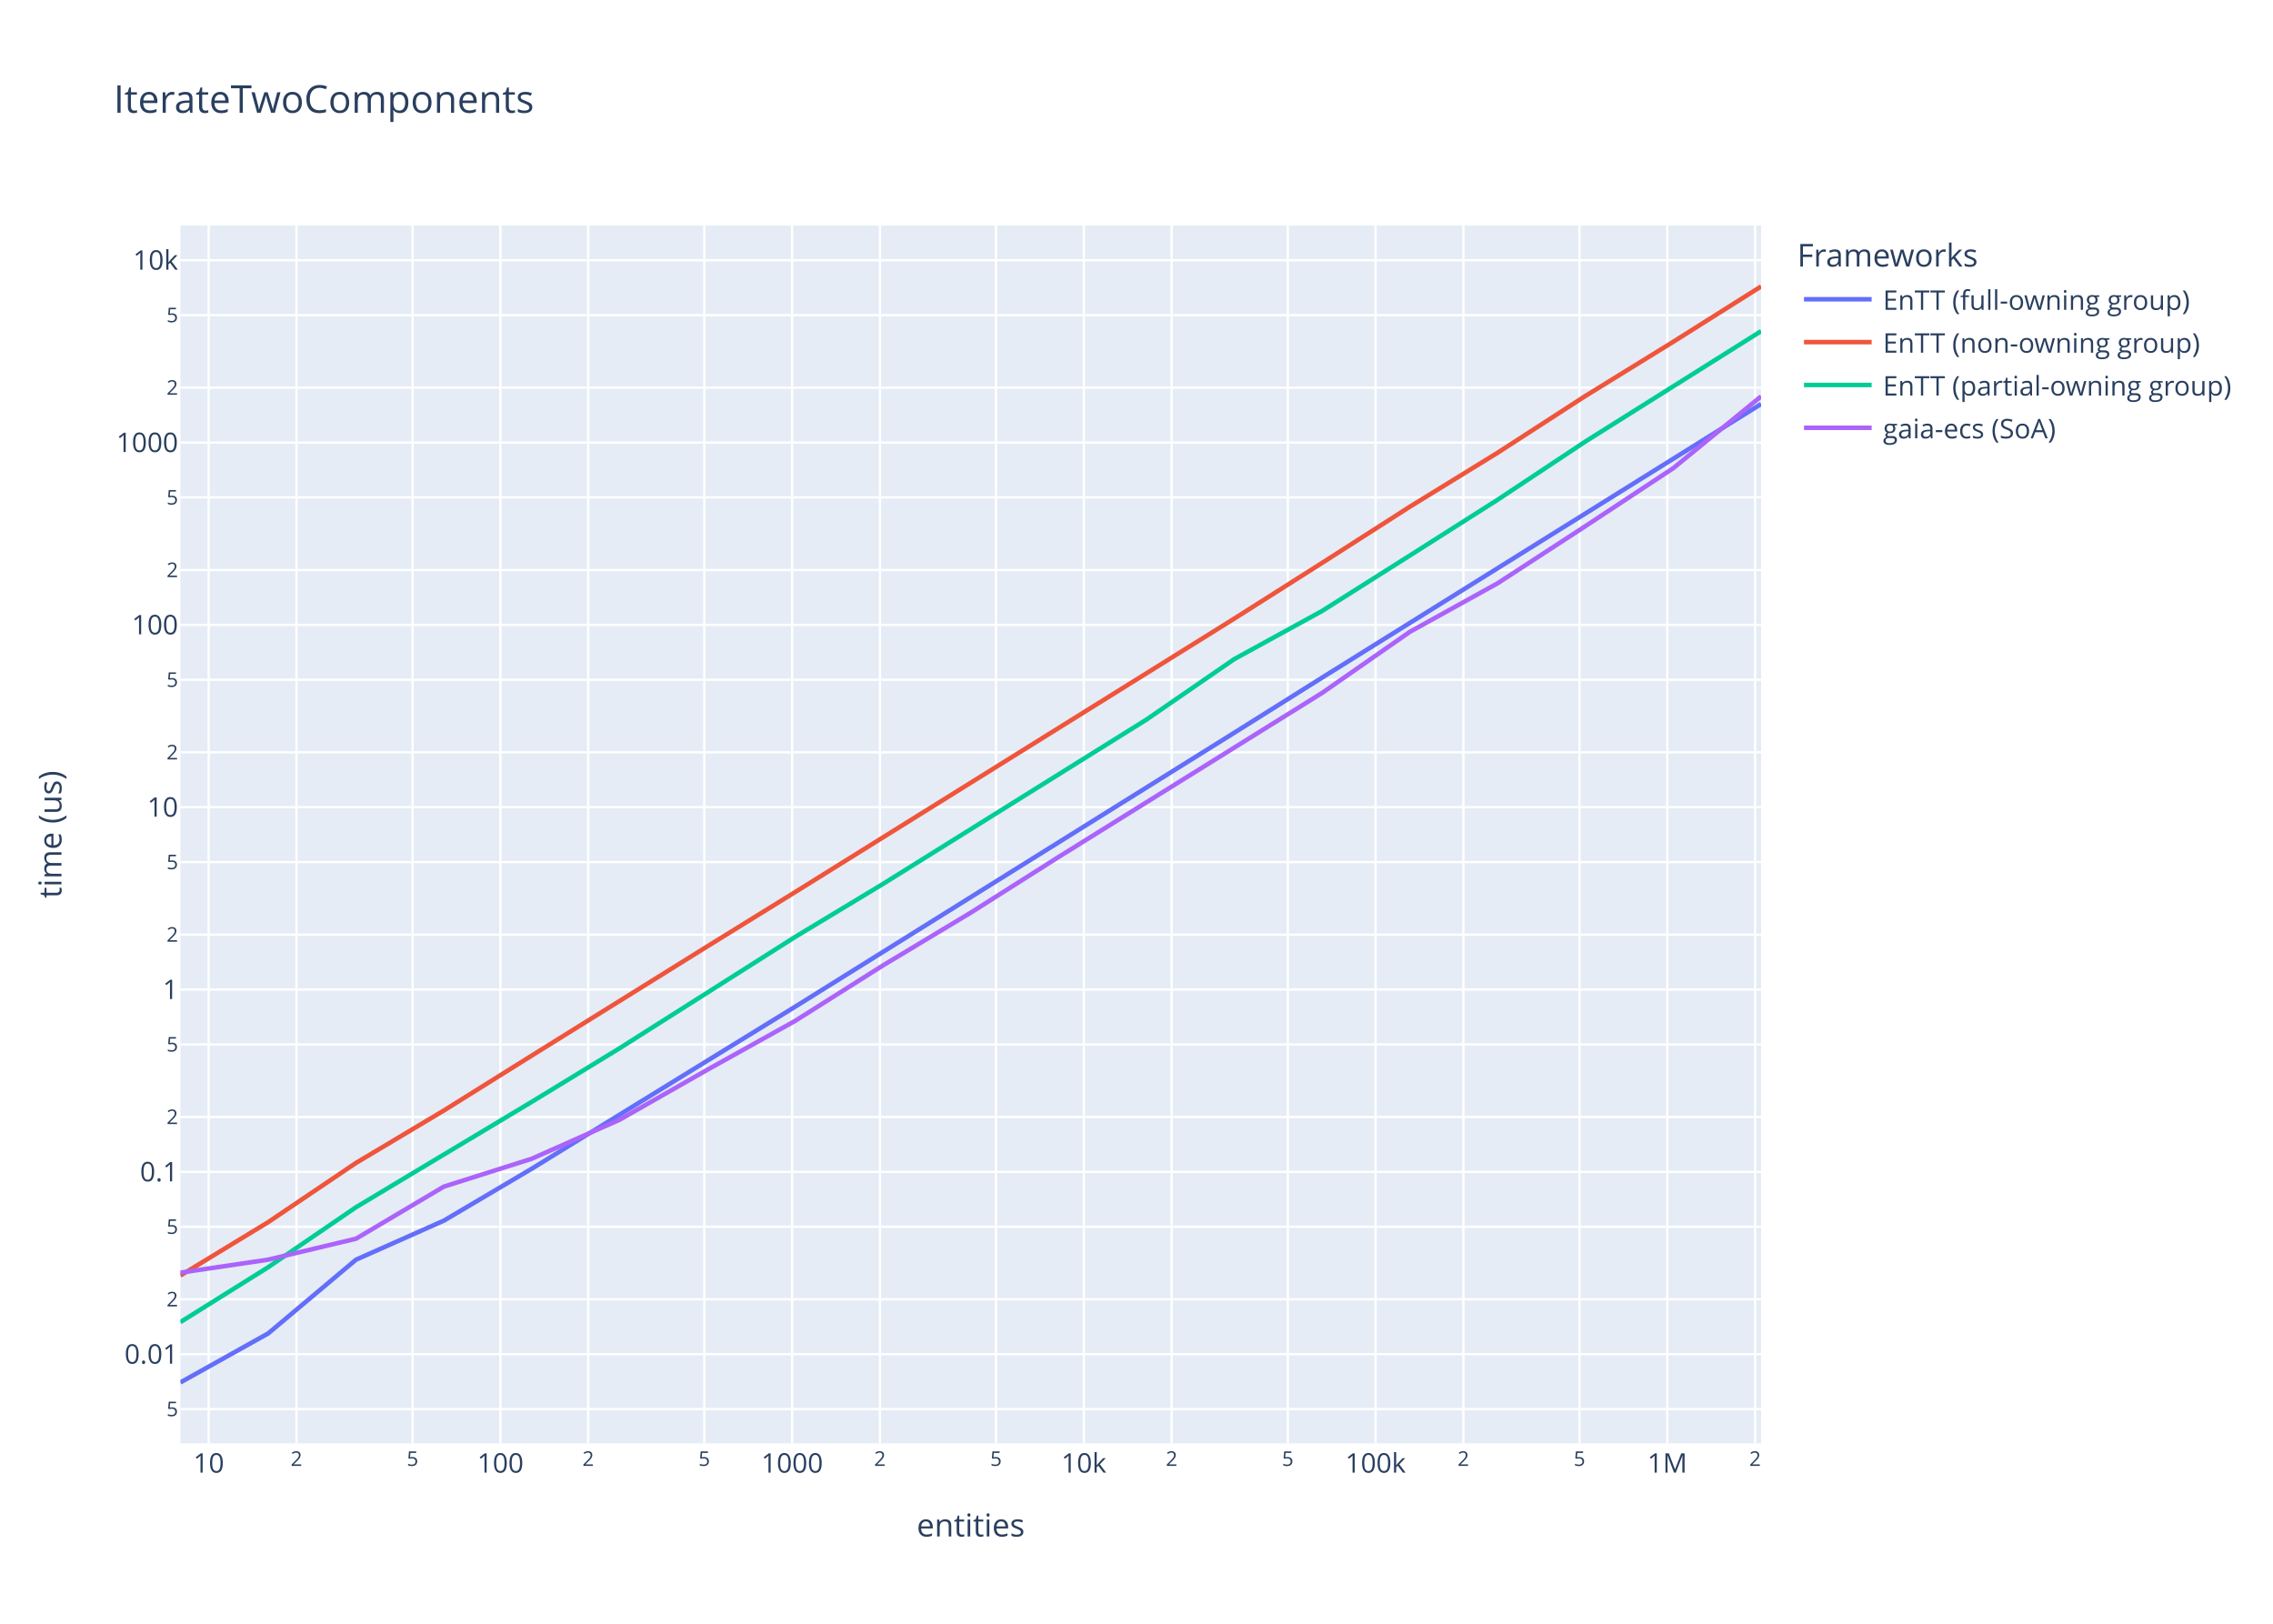
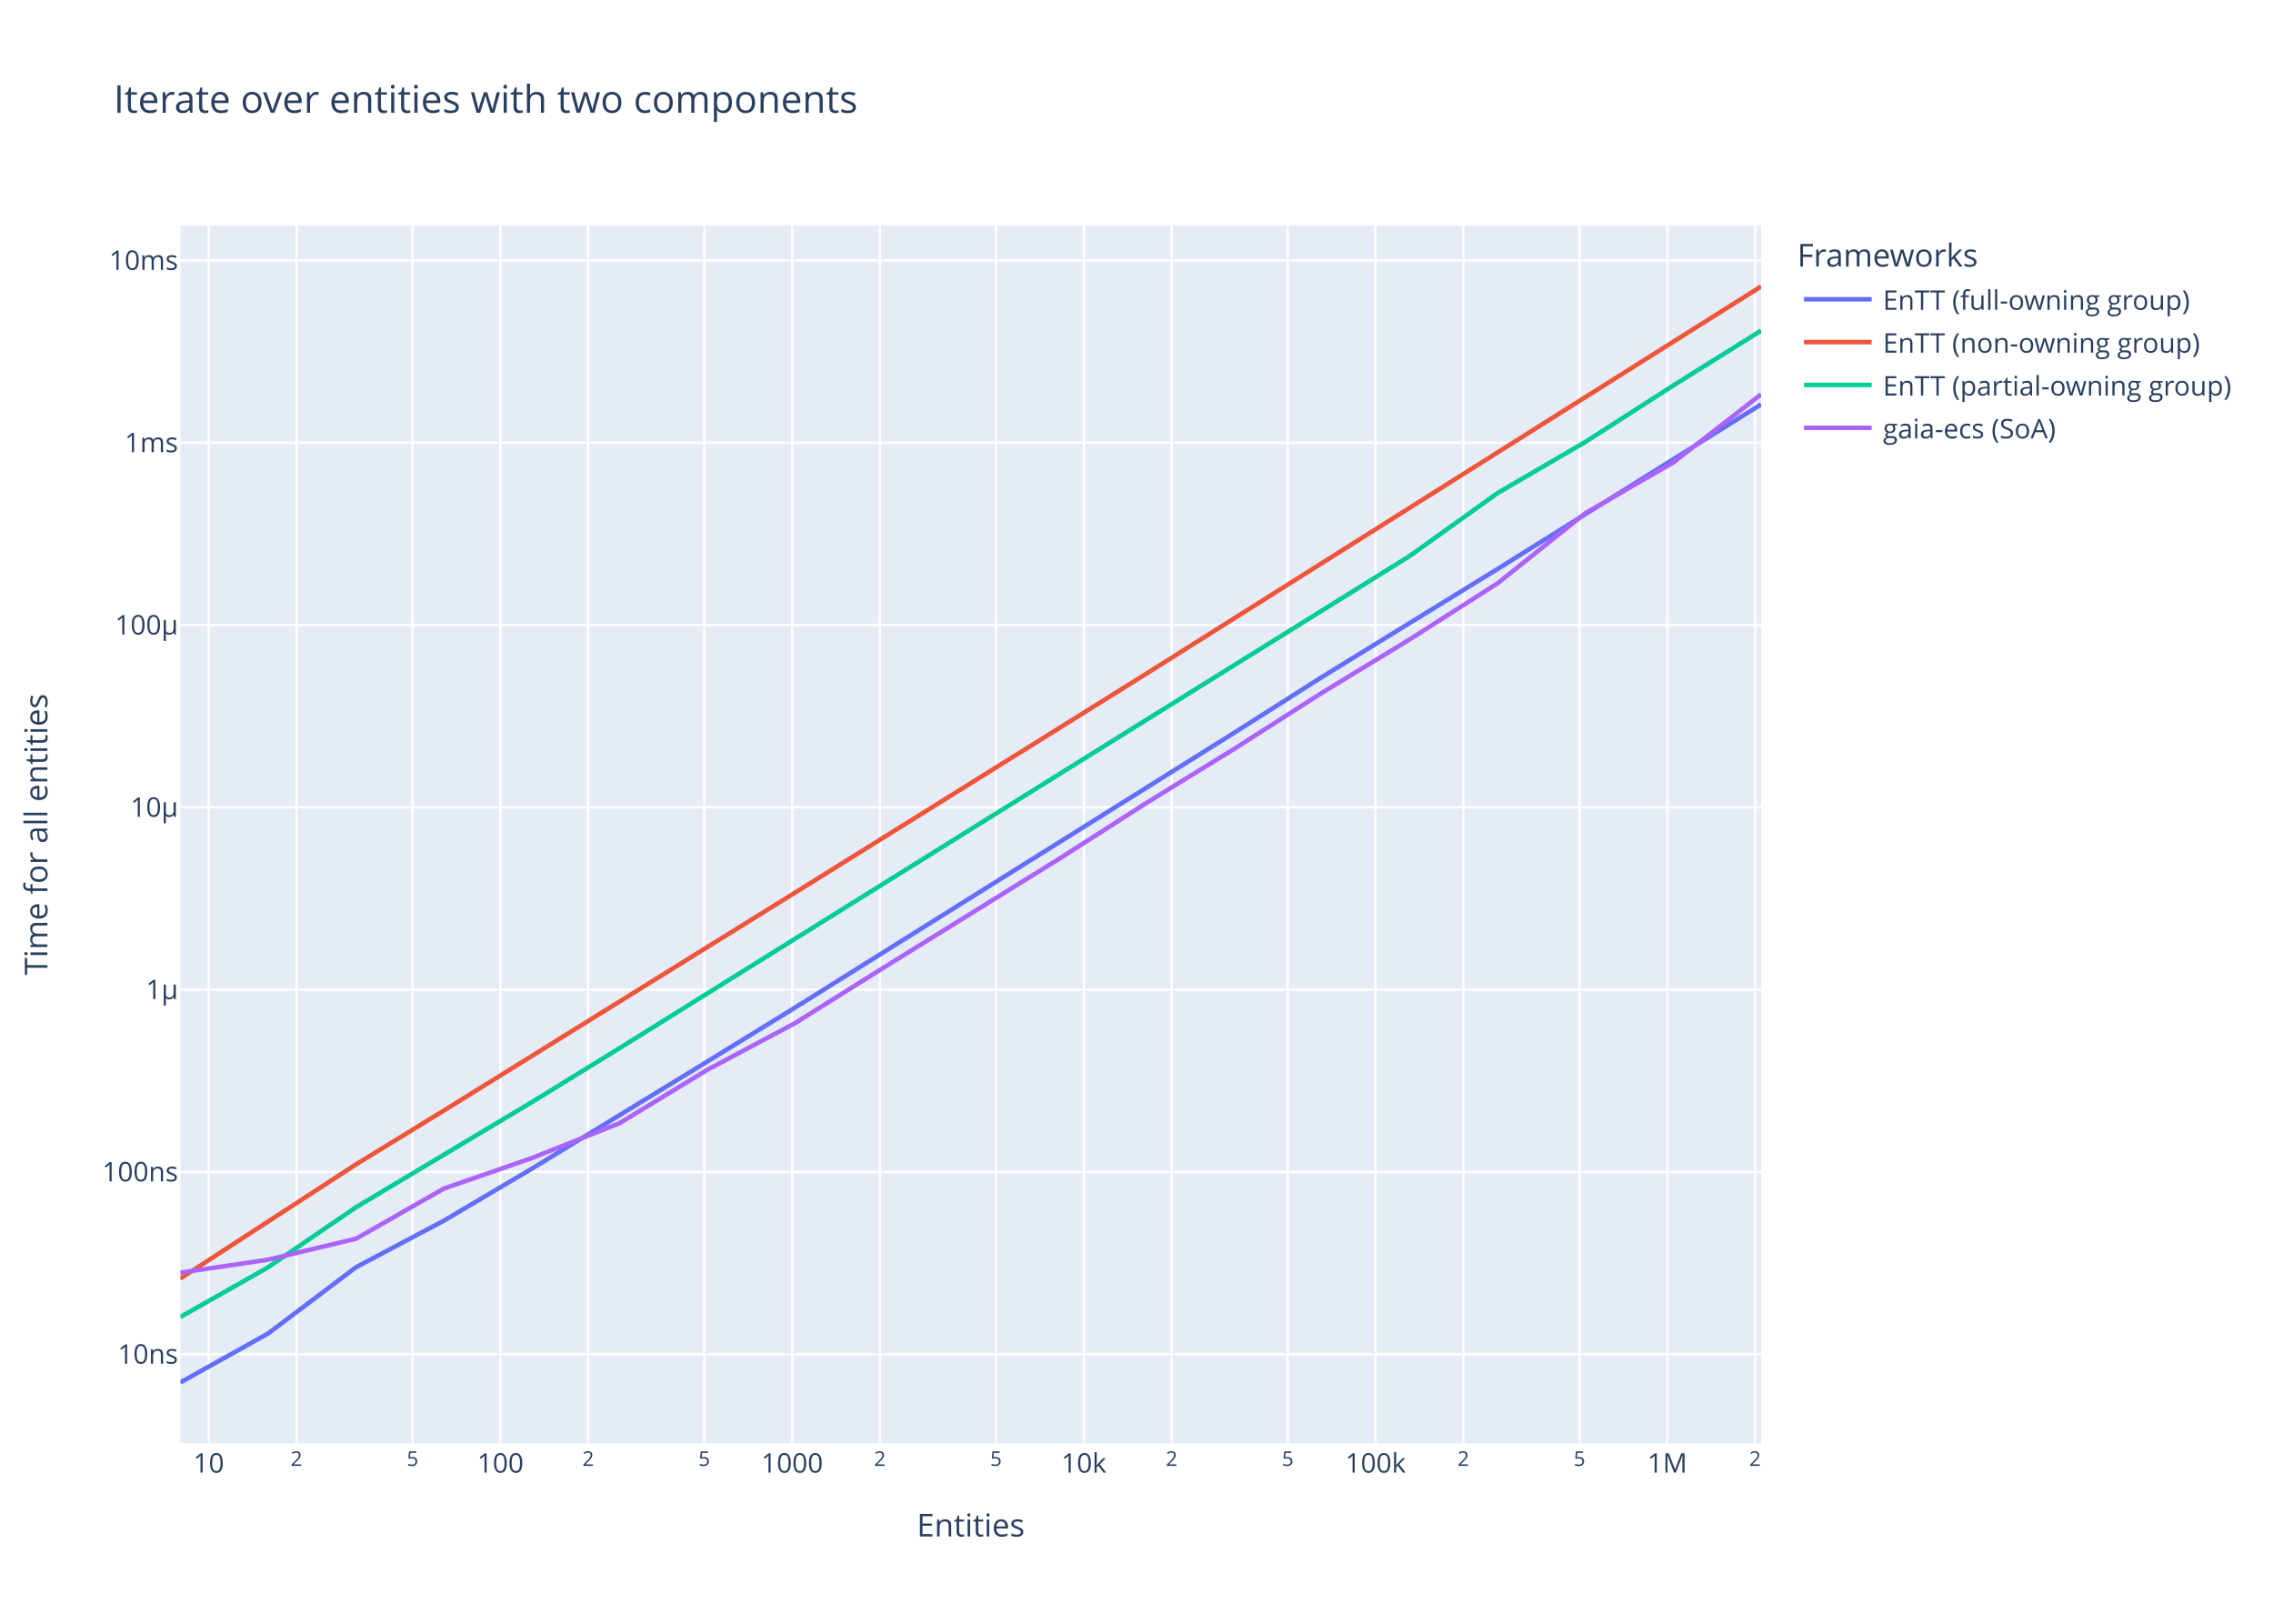
<svg xmlns="http://www.w3.org/2000/svg" class="main-svg" width="1008" height="720" style="" viewBox="0 0 1008 720">
  <rect x="0" y="0" width="1008" height="720" style="fill: rgb(255, 255, 255); fill-opacity: 1;" />
-   <defs id="defs-19a414">
+   <defs id="defs-2785f3">
    <g class="clips">
-       <clipPath id="clip19a414xyplot" class="plotclip">
+       <clipPath id="clip2785f3xyplot" class="plotclip">
        <rect width="701" height="540" />
      </clipPath>
-       <clipPath class="axesclip" id="clip19a414x">
+       <clipPath class="axesclip" id="clip2785f3x">
        <rect x="80" y="0" width="701" height="720" />
      </clipPath>
-       <clipPath class="axesclip" id="clip19a414y">
+       <clipPath class="axesclip" id="clip2785f3y">
        <rect x="0" y="100" width="1008" height="540" />
      </clipPath>
-       <clipPath class="axesclip" id="clip19a414xy">
+       <clipPath class="axesclip" id="clip2785f3xy">
        <rect x="80" y="100" width="701" height="540" />
      </clipPath>
    </g>
    <g class="gradients" />
    <g class="patterns" />
  </defs>
  <g class="bglayer">
    <rect class="bg" x="80" y="100" width="701" height="540" style="fill: rgb(229, 236, 246); fill-opacity: 1; stroke-width: 0;" />
  </g>
  <g class="layer-below">
    <g class="imagelayer" />
    <g class="shapelayer" />
  </g>
  <g class="cartesianlayer">
    <g class="subplot xy">
      <g class="layer-subplot">
        <g class="shapelayer" />
        <g class="imagelayer" />
      </g>
      <g class="minor-gridlayer">
        <g class="x" />
        <g class="y" />
      </g>
      <g class="gridlayer">
        <g class="x">
          <path class="xgrid crisp" transform="translate(92.54,0)" d="M0,100v540" style="stroke: rgb(255, 255, 255); stroke-opacity: 1; stroke-width: 1px;" />
          <path class="xgrid crisp" transform="translate(131.48,0)" d="M0,100v540" style="stroke: rgb(255, 255, 255); stroke-opacity: 1; stroke-width: 1px;" />
          <path class="xgrid crisp" transform="translate(182.96,0)" d="M0,100v540" style="stroke: rgb(255, 255, 255); stroke-opacity: 1; stroke-width: 1px;" />
          <path class="xgrid crisp" transform="translate(221.91,0)" d="M0,100v540" style="stroke: rgb(255, 255, 255); stroke-opacity: 1; stroke-width: 1px;" />
          <path class="xgrid crisp" transform="translate(260.85,0)" d="M0,100v540" style="stroke: rgb(255, 255, 255); stroke-opacity: 1; stroke-width: 1px;" />
          <path class="xgrid crisp" transform="translate(312.33,0)" d="M0,100v540" style="stroke: rgb(255, 255, 255); stroke-opacity: 1; stroke-width: 1px;" />
          <path class="xgrid crisp" transform="translate(351.28,0)" d="M0,100v540" style="stroke: rgb(255, 255, 255); stroke-opacity: 1; stroke-width: 1px;" />
          <path class="xgrid crisp" transform="translate(390.22,0)" d="M0,100v540" style="stroke: rgb(255, 255, 255); stroke-opacity: 1; stroke-width: 1px;" />
          <path class="xgrid crisp" transform="translate(441.7,0)" d="M0,100v540" style="stroke: rgb(255, 255, 255); stroke-opacity: 1; stroke-width: 1px;" />
          <path class="xgrid crisp" transform="translate(480.65,0)" d="M0,100v540" style="stroke: rgb(255, 255, 255); stroke-opacity: 1; stroke-width: 1px;" />
          <path class="xgrid crisp" transform="translate(519.59,0)" d="M0,100v540" style="stroke: rgb(255, 255, 255); stroke-opacity: 1; stroke-width: 1px;" />
          <path class="xgrid crisp" transform="translate(571.08,0)" d="M0,100v540" style="stroke: rgb(255, 255, 255); stroke-opacity: 1; stroke-width: 1px;" />
          <path class="xgrid crisp" transform="translate(610.02,0)" d="M0,100v540" style="stroke: rgb(255, 255, 255); stroke-opacity: 1; stroke-width: 1px;" />
          <path class="xgrid crisp" transform="translate(648.96,0)" d="M0,100v540" style="stroke: rgb(255, 255, 255); stroke-opacity: 1; stroke-width: 1px;" />
          <path class="xgrid crisp" transform="translate(700.45,0)" d="M0,100v540" style="stroke: rgb(255, 255, 255); stroke-opacity: 1; stroke-width: 1px;" />
          <path class="xgrid crisp" transform="translate(739.39,0)" d="M0,100v540" style="stroke: rgb(255, 255, 255); stroke-opacity: 1; stroke-width: 1px;" />
          <path class="xgrid crisp" transform="translate(778.33,0)" d="M0,100v540" style="stroke: rgb(255, 255, 255); stroke-opacity: 1; stroke-width: 1px;" />
        </g>
        <g class="y">
-           <path class="ygrid crisp" transform="translate(0,624.81)" d="M80,0h701" style="stroke: rgb(255, 255, 255); stroke-opacity: 1; stroke-width: 1px;" />
          <path class="ygrid crisp" transform="translate(0,600.48)" d="M80,0h701" style="stroke: rgb(255, 255, 255); stroke-opacity: 1; stroke-width: 1px;" />
-           <path class="ygrid crisp" transform="translate(0,576.14)" d="M80,0h701" style="stroke: rgb(255, 255, 255); stroke-opacity: 1; stroke-width: 1px;" />
-           <path class="ygrid crisp" transform="translate(0,543.97)" d="M80,0h701" style="stroke: rgb(255, 255, 255); stroke-opacity: 1; stroke-width: 1px;" />
-           <path class="ygrid crisp" transform="translate(0,519.63)" d="M80,0h701" style="stroke: rgb(255, 255, 255); stroke-opacity: 1; stroke-width: 1px;" />
-           <path class="ygrid crisp" transform="translate(0,495.29)" d="M80,0h701" style="stroke: rgb(255, 255, 255); stroke-opacity: 1; stroke-width: 1px;" />
-           <path class="ygrid crisp" transform="translate(0,463.12)" d="M80,0h701" style="stroke: rgb(255, 255, 255); stroke-opacity: 1; stroke-width: 1px;" />
-           <path class="ygrid crisp" transform="translate(0,438.78)" d="M80,0h701" style="stroke: rgb(255, 255, 255); stroke-opacity: 1; stroke-width: 1px;" />
-           <path class="ygrid crisp" transform="translate(0,414.44)" d="M80,0h701" style="stroke: rgb(255, 255, 255); stroke-opacity: 1; stroke-width: 1px;" />
-           <path class="ygrid crisp" transform="translate(0,382.27)" d="M80,0h701" style="stroke: rgb(255, 255, 255); stroke-opacity: 1; stroke-width: 1px;" />
-           <path class="ygrid crisp" transform="translate(0,357.93)" d="M80,0h701" style="stroke: rgb(255, 255, 255); stroke-opacity: 1; stroke-width: 1px;" />
-           <path class="ygrid crisp" transform="translate(0,333.59)" d="M80,0h701" style="stroke: rgb(255, 255, 255); stroke-opacity: 1; stroke-width: 1px;" />
-           <path class="ygrid crisp" transform="translate(0,301.42)" d="M80,0h701" style="stroke: rgb(255, 255, 255); stroke-opacity: 1; stroke-width: 1px;" />
-           <path class="ygrid crisp" transform="translate(0,277.08)" d="M80,0h701" style="stroke: rgb(255, 255, 255); stroke-opacity: 1; stroke-width: 1px;" />
-           <path class="ygrid crisp" transform="translate(0,252.75)" d="M80,0h701" style="stroke: rgb(255, 255, 255); stroke-opacity: 1; stroke-width: 1px;" />
-           <path class="ygrid crisp" transform="translate(0,220.57)" d="M80,0h701" style="stroke: rgb(255, 255, 255); stroke-opacity: 1; stroke-width: 1px;" />
-           <path class="ygrid crisp" transform="translate(0,196.24)" d="M80,0h701" style="stroke: rgb(255, 255, 255); stroke-opacity: 1; stroke-width: 1px;" />
-           <path class="ygrid crisp" transform="translate(0,171.9)" d="M80,0h701" style="stroke: rgb(255, 255, 255); stroke-opacity: 1; stroke-width: 1px;" />
-           <path class="ygrid crisp" transform="translate(0,139.73)" d="M80,0h701" style="stroke: rgb(255, 255, 255); stroke-opacity: 1; stroke-width: 1px;" />
-           <path class="ygrid crisp" transform="translate(0,115.39)" d="M80,0h701" style="stroke: rgb(255, 255, 255); stroke-opacity: 1; stroke-width: 1px;" />
+           <path class="ygrid crisp" transform="translate(0,519.64)" d="M80,0h701" style="stroke: rgb(255, 255, 255); stroke-opacity: 1; stroke-width: 1px;" />
+           <path class="ygrid crisp" transform="translate(0,438.81)" d="M80,0h701" style="stroke: rgb(255, 255, 255); stroke-opacity: 1; stroke-width: 1px;" />
+           <path class="ygrid crisp" transform="translate(0,357.97)" d="M80,0h701" style="stroke: rgb(255, 255, 255); stroke-opacity: 1; stroke-width: 1px;" />
+           <path class="ygrid crisp" transform="translate(0,277.14)" d="M80,0h701" style="stroke: rgb(255, 255, 255); stroke-opacity: 1; stroke-width: 1px;" />
+           <path class="ygrid crisp" transform="translate(0,196.3)" d="M80,0h701" style="stroke: rgb(255, 255, 255); stroke-opacity: 1; stroke-width: 1px;" />
+           <path class="ygrid crisp" transform="translate(0,115.47)" d="M80,0h701" style="stroke: rgb(255, 255, 255); stroke-opacity: 1; stroke-width: 1px;" />
        </g>
      </g>
      <g class="zerolinelayer" />
      <path class="xlines-below" />
      <path class="ylines-below" />
      <g class="overlines-below" />
      <g class="xaxislayer-below" />
      <g class="yaxislayer-below" />
      <g class="overaxes-below" />
-       <g class="plot" transform="translate(80,100)" clip-path="url(#clip19a414xyplot)">
+       <g class="plot" transform="translate(80,100)" clip-path="url(#clip2785f3xyplot)">
        <g class="scatterlayer mlayer">
-           <g class="trace scatter traceb59584" style="stroke-miterlimit: 2; opacity: 1;">
-             <g class="fills" />
-             <g class="errorbars" />
-             <g class="lines">
-               <path class="js-line" d="M0,513L38.94,491.26L77.89,458.56L116.83,441.26L155.78,418.25L233.67,370.34L272.61,346.4L467.33,224.93L506.28,200.49L701,79.13" style="vector-effect: none; fill: none; stroke: rgb(99, 110, 250); stroke-opacity: 1; stroke-width: 2px; opacity: 1;" />
-             </g>
-             <g class="points" />
-             <g class="text" />
-           </g>
-           <g class="trace scatter trace8cd067" style="stroke-miterlimit: 2; opacity: 1;">
-             <g class="fills" />
-             <g class="errorbars" />
-             <g class="lines">
-               <path class="js-line" d="M0,465.6L38.94,441.92L77.89,415.65L116.83,392.43L155.78,368.09L233.67,319.64L272.61,295.57L467.33,174.32L506.28,149.62L545.22,124.69L584.17,100.74L623.11,75.55L662.06,51.54L701,27" style="vector-effect: none; fill: none; stroke: rgb(239, 85, 59); stroke-opacity: 1; stroke-width: 2px; opacity: 1;" />
-             </g>
-             <g class="points" />
-             <g class="text" />
-           </g>
-           <g class="trace scatter trace5bd54c" style="stroke-miterlimit: 2; opacity: 1;">
-             <g class="fills" />
-             <g class="errorbars" />
-             <g class="lines">
-               <path class="js-line" d="M0,486.24L38.94,461.9L77.89,435.3L155.78,388.6L194.72,364.85L272.61,315.46L311.56,291.96L428.39,219.1L467.33,192.28L506.28,170.93L545.22,146.33L584.17,121.59L623.11,95.76L701,46.83" style="vector-effect: none; fill: none; stroke: rgb(0, 204, 150); stroke-opacity: 1; stroke-width: 2px; opacity: 1;" />
-             </g>
-             <g class="points" />
-             <g class="text" />
-           </g>
-           <g class="trace scatter traced0527d" style="stroke-miterlimit: 2; opacity: 1;">
-             <g class="fills" />
-             <g class="errorbars" />
-             <g class="lines">
-               <path class="js-line" d="M0,464.32L38.94,458.56L77.89,449.26L116.83,426.17L155.78,413.82L194.72,396.54L233.67,374.36L272.61,352.69L311.56,328.09L350.5,304.69L389.44,280.01L506.28,207.28L545.22,180.17L584.17,158.62L623.11,133.28L662.06,107.58L701,75.76" style="vector-effect: none; fill: none; stroke: rgb(171, 99, 250); stroke-opacity: 1; stroke-width: 2px; opacity: 1;" />
+           <g class="trace scatter trace01e6ce" style="stroke-miterlimit: 2; opacity: 1;">
+             <g class="fills" />
+             <g class="errorbars" />
+             <g class="lines">
+               <path class="js-line" d="M0,513L38.94,491.27L77.89,461.91L116.83,441.28L155.78,418.27L233.67,370.71L272.61,346.77L467.33,224.92L506.28,200.18L584.17,152.26L623.11,127.96L701,79.29" style="vector-effect: none; fill: none; stroke: rgb(99, 110, 250); stroke-opacity: 1; stroke-width: 2px; opacity: 1;" />
+             </g>
+             <g class="points" />
+             <g class="text" />
+           </g>
+           <g class="trace scatter trace4db62e" style="stroke-miterlimit: 2; opacity: 1;">
+             <g class="fills" />
+             <g class="errorbars" />
+             <g class="lines">
+               <path class="js-line" d="M0,466.93L77.89,416.3L116.83,392.45L233.67,319.95L272.61,295.8L389.44,223.02L428.39,198.71L701,27" style="vector-effect: none; fill: none; stroke: rgb(239, 85, 59); stroke-opacity: 1; stroke-width: 2px; opacity: 1;" />
+             </g>
+             <g class="points" />
+             <g class="text" />
+           </g>
+           <g class="trace scatter tracec6a081" style="stroke-miterlimit: 2; opacity: 1;">
+             <g class="fills" />
+             <g class="errorbars" />
+             <g class="lines">
+               <path class="js-line" d="M0,483.98L38.94,461.91L77.89,435.31L155.78,388.76L194.72,364.79L428.39,219.18L467.33,194.95L545.22,146.5L584.17,118.6L623.11,95.94L662.06,70.92L701,46.58" style="vector-effect: none; fill: none; stroke: rgb(0, 204, 150); stroke-opacity: 1; stroke-width: 2px; opacity: 1;" />
+             </g>
+             <g class="points" />
+             <g class="text" />
+           </g>
+           <g class="trace scatter traceab09e4" style="stroke-miterlimit: 2; opacity: 1;">
+             <g class="fills" />
+             <g class="errorbars" />
+             <g class="lines">
+               <path class="js-line" d="M0,464.33L38.94,458.56L77.89,449.27L116.83,427.04L155.78,413.54L194.72,398.05L233.67,374.38L272.61,353.66L311.56,329.25L389.44,280.98L428.39,256.05L467.33,232.07L506.28,207.18L545.22,183.48L584.17,158.61L623.11,127.52L662.06,105.08L701,74.84" style="vector-effect: none; fill: none; stroke: rgb(171, 99, 250); stroke-opacity: 1; stroke-width: 2px; opacity: 1;" />
            </g>
            <g class="points" />
            <g class="text" />
          </g>
        </g>
      </g>
      <g class="overplot" />
      <path class="xlines-above crisp" d="M0,0" style="fill: none;" />
      <path class="ylines-above crisp" d="M0,0" style="fill: none;" />
      <g class="overlines-above" />
      <g class="xaxislayer-above">
        <g class="xtick">
          <text text-anchor="middle" x="0" y="653" transform="translate(92.54,0)" style="font-family: 'Open Sans', verdana, arial, sans-serif; font-size: 12px; fill: rgb(42, 63, 95); fill-opacity: 1; white-space: pre; opacity: 1;">10</text>
        </g>
        <g class="xtick">
          <text text-anchor="middle" x="0" y="650" style="font-family: 'Open Sans', verdana, arial, sans-serif; font-size: 9px; fill: rgb(42, 63, 95); fill-opacity: 1; white-space: pre; opacity: 1;" transform="translate(131.48,0)">2</text>
        </g>
        <g class="xtick">
          <text text-anchor="middle" x="0" y="650" style="font-family: 'Open Sans', verdana, arial, sans-serif; font-size: 9px; fill: rgb(42, 63, 95); fill-opacity: 1; white-space: pre; opacity: 1;" transform="translate(182.96,0)">5</text>
        </g>
        <g class="xtick">
          <text text-anchor="middle" x="0" y="653" style="font-family: 'Open Sans', verdana, arial, sans-serif; font-size: 12px; fill: rgb(42, 63, 95); fill-opacity: 1; white-space: pre; opacity: 1;" transform="translate(221.91,0)">100</text>
        </g>
        <g class="xtick">
          <text text-anchor="middle" x="0" y="650" style="font-family: 'Open Sans', verdana, arial, sans-serif; font-size: 9px; fill: rgb(42, 63, 95); fill-opacity: 1; white-space: pre; opacity: 1;" transform="translate(260.85,0)">2</text>
        </g>
        <g class="xtick">
          <text text-anchor="middle" x="0" y="650" style="font-family: 'Open Sans', verdana, arial, sans-serif; font-size: 9px; fill: rgb(42, 63, 95); fill-opacity: 1; white-space: pre; opacity: 1;" transform="translate(312.33,0)">5</text>
        </g>
        <g class="xtick">
          <text text-anchor="middle" x="0" y="653" style="font-family: 'Open Sans', verdana, arial, sans-serif; font-size: 12px; fill: rgb(42, 63, 95); fill-opacity: 1; white-space: pre; opacity: 1;" transform="translate(351.28,0)">1000</text>
        </g>
        <g class="xtick">
          <text text-anchor="middle" x="0" y="650" style="font-family: 'Open Sans', verdana, arial, sans-serif; font-size: 9px; fill: rgb(42, 63, 95); fill-opacity: 1; white-space: pre; opacity: 1;" transform="translate(390.22,0)">2</text>
        </g>
        <g class="xtick">
          <text text-anchor="middle" x="0" y="650" style="font-family: 'Open Sans', verdana, arial, sans-serif; font-size: 9px; fill: rgb(42, 63, 95); fill-opacity: 1; white-space: pre; opacity: 1;" transform="translate(441.7,0)">5</text>
        </g>
        <g class="xtick">
          <text text-anchor="middle" x="0" y="653" style="font-family: 'Open Sans', verdana, arial, sans-serif; font-size: 12px; fill: rgb(42, 63, 95); fill-opacity: 1; white-space: pre; opacity: 1;" transform="translate(480.65,0)">10k</text>
        </g>
        <g class="xtick">
          <text text-anchor="middle" x="0" y="650" style="font-family: 'Open Sans', verdana, arial, sans-serif; font-size: 9px; fill: rgb(42, 63, 95); fill-opacity: 1; white-space: pre; opacity: 1;" transform="translate(519.59,0)">2</text>
        </g>
        <g class="xtick">
          <text text-anchor="middle" x="0" y="650" style="font-family: 'Open Sans', verdana, arial, sans-serif; font-size: 9px; fill: rgb(42, 63, 95); fill-opacity: 1; white-space: pre; opacity: 1;" transform="translate(571.08,0)">5</text>
        </g>
        <g class="xtick">
          <text text-anchor="middle" x="0" y="653" style="font-family: 'Open Sans', verdana, arial, sans-serif; font-size: 12px; fill: rgb(42, 63, 95); fill-opacity: 1; white-space: pre; opacity: 1;" transform="translate(610.02,0)">100k</text>
        </g>
        <g class="xtick">
          <text text-anchor="middle" x="0" y="650" style="font-family: 'Open Sans', verdana, arial, sans-serif; font-size: 9px; fill: rgb(42, 63, 95); fill-opacity: 1; white-space: pre; opacity: 1;" transform="translate(648.96,0)">2</text>
        </g>
        <g class="xtick">
          <text text-anchor="middle" x="0" y="650" style="font-family: 'Open Sans', verdana, arial, sans-serif; font-size: 9px; fill: rgb(42, 63, 95); fill-opacity: 1; white-space: pre; opacity: 1;" transform="translate(700.45,0)">5</text>
        </g>
        <g class="xtick">
          <text text-anchor="middle" x="0" y="653" style="font-family: 'Open Sans', verdana, arial, sans-serif; font-size: 12px; fill: rgb(42, 63, 95); fill-opacity: 1; white-space: pre; opacity: 1;" transform="translate(739.39,0)">1M</text>
        </g>
        <g class="xtick">
          <text text-anchor="middle" x="0" y="650" style="font-family: 'Open Sans', verdana, arial, sans-serif; font-size: 9px; fill: rgb(42, 63, 95); fill-opacity: 1; white-space: pre; opacity: 1;" transform="translate(778.33,0)">2</text>
        </g>
      </g>
      <g class="yaxislayer-above">
        <g class="ytick">
-           <text text-anchor="end" x="79" y="3.15" transform="translate(0,624.81)" style="font-family: 'Open Sans', verdana, arial, sans-serif; font-size: 9px; fill: rgb(42, 63, 95); fill-opacity: 1; white-space: pre; opacity: 1;">5</text>
-         </g>
-         <g class="ytick">
-           <text text-anchor="end" x="79" y="4.2" style="font-family: 'Open Sans', verdana, arial, sans-serif; font-size: 12px; fill: rgb(42, 63, 95); fill-opacity: 1; white-space: pre; opacity: 1;" transform="translate(0,600.48)">0.01</text>
-         </g>
-         <g class="ytick">
-           <text text-anchor="end" x="79" y="3.15" style="font-family: 'Open Sans', verdana, arial, sans-serif; font-size: 9px; fill: rgb(42, 63, 95); fill-opacity: 1; white-space: pre; opacity: 1;" transform="translate(0,576.14)">2</text>
-         </g>
-         <g class="ytick">
-           <text text-anchor="end" x="79" y="3.15" style="font-family: 'Open Sans', verdana, arial, sans-serif; font-size: 9px; fill: rgb(42, 63, 95); fill-opacity: 1; white-space: pre; opacity: 1;" transform="translate(0,543.97)">5</text>
-         </g>
-         <g class="ytick">
-           <text text-anchor="end" x="79" y="4.2" style="font-family: 'Open Sans', verdana, arial, sans-serif; font-size: 12px; fill: rgb(42, 63, 95); fill-opacity: 1; white-space: pre; opacity: 1;" transform="translate(0,519.63)">0.1</text>
-         </g>
-         <g class="ytick">
-           <text text-anchor="end" x="79" y="3.15" style="font-family: 'Open Sans', verdana, arial, sans-serif; font-size: 9px; fill: rgb(42, 63, 95); fill-opacity: 1; white-space: pre; opacity: 1;" transform="translate(0,495.29)">2</text>
-         </g>
-         <g class="ytick">
-           <text text-anchor="end" x="79" y="3.15" style="font-family: 'Open Sans', verdana, arial, sans-serif; font-size: 9px; fill: rgb(42, 63, 95); fill-opacity: 1; white-space: pre; opacity: 1;" transform="translate(0,463.12)">5</text>
-         </g>
-         <g class="ytick">
-           <text text-anchor="end" x="79" y="4.2" style="font-family: 'Open Sans', verdana, arial, sans-serif; font-size: 12px; fill: rgb(42, 63, 95); fill-opacity: 1; white-space: pre; opacity: 1;" transform="translate(0,438.78)">1</text>
-         </g>
-         <g class="ytick">
-           <text text-anchor="end" x="79" y="3.15" style="font-family: 'Open Sans', verdana, arial, sans-serif; font-size: 9px; fill: rgb(42, 63, 95); fill-opacity: 1; white-space: pre; opacity: 1;" transform="translate(0,414.44)">2</text>
-         </g>
-         <g class="ytick">
-           <text text-anchor="end" x="79" y="3.15" style="font-family: 'Open Sans', verdana, arial, sans-serif; font-size: 9px; fill: rgb(42, 63, 95); fill-opacity: 1; white-space: pre; opacity: 1;" transform="translate(0,382.27)">5</text>
-         </g>
-         <g class="ytick">
-           <text text-anchor="end" x="79" y="4.2" style="font-family: 'Open Sans', verdana, arial, sans-serif; font-size: 12px; fill: rgb(42, 63, 95); fill-opacity: 1; white-space: pre; opacity: 1;" transform="translate(0,357.93)">10</text>
-         </g>
-         <g class="ytick">
-           <text text-anchor="end" x="79" y="3.15" style="font-family: 'Open Sans', verdana, arial, sans-serif; font-size: 9px; fill: rgb(42, 63, 95); fill-opacity: 1; white-space: pre; opacity: 1;" transform="translate(0,333.59)">2</text>
-         </g>
-         <g class="ytick">
-           <text text-anchor="end" x="79" y="3.15" style="font-family: 'Open Sans', verdana, arial, sans-serif; font-size: 9px; fill: rgb(42, 63, 95); fill-opacity: 1; white-space: pre; opacity: 1;" transform="translate(0,301.42)">5</text>
-         </g>
-         <g class="ytick">
-           <text text-anchor="end" x="79" y="4.2" style="font-family: 'Open Sans', verdana, arial, sans-serif; font-size: 12px; fill: rgb(42, 63, 95); fill-opacity: 1; white-space: pre; opacity: 1;" transform="translate(0,277.08)">100</text>
-         </g>
-         <g class="ytick">
-           <text text-anchor="end" x="79" y="3.15" style="font-family: 'Open Sans', verdana, arial, sans-serif; font-size: 9px; fill: rgb(42, 63, 95); fill-opacity: 1; white-space: pre; opacity: 1;" transform="translate(0,252.75)">2</text>
-         </g>
-         <g class="ytick">
-           <text text-anchor="end" x="79" y="3.15" style="font-family: 'Open Sans', verdana, arial, sans-serif; font-size: 9px; fill: rgb(42, 63, 95); fill-opacity: 1; white-space: pre; opacity: 1;" transform="translate(0,220.57)">5</text>
-         </g>
-         <g class="ytick">
-           <text text-anchor="end" x="79" y="4.2" style="font-family: 'Open Sans', verdana, arial, sans-serif; font-size: 12px; fill: rgb(42, 63, 95); fill-opacity: 1; white-space: pre; opacity: 1;" transform="translate(0,196.24)">1000</text>
-         </g>
-         <g class="ytick">
-           <text text-anchor="end" x="79" y="3.15" style="font-family: 'Open Sans', verdana, arial, sans-serif; font-size: 9px; fill: rgb(42, 63, 95); fill-opacity: 1; white-space: pre; opacity: 1;" transform="translate(0,171.9)">2</text>
-         </g>
-         <g class="ytick">
-           <text text-anchor="end" x="79" y="3.15" style="font-family: 'Open Sans', verdana, arial, sans-serif; font-size: 9px; fill: rgb(42, 63, 95); fill-opacity: 1; white-space: pre; opacity: 1;" transform="translate(0,139.73)">5</text>
-         </g>
-         <g class="ytick">
-           <text text-anchor="end" x="79" y="4.2" style="font-family: 'Open Sans', verdana, arial, sans-serif; font-size: 12px; fill: rgb(42, 63, 95); fill-opacity: 1; white-space: pre; opacity: 1;" transform="translate(0,115.39)">10k</text>
+           <text text-anchor="end" x="79" y="4.2" transform="translate(0,600.48)" style="font-family: 'Open Sans', verdana, arial, sans-serif; font-size: 12px; fill: rgb(42, 63, 95); fill-opacity: 1; white-space: pre; opacity: 1;">10ns</text>
+         </g>
+         <g class="ytick">
+           <text text-anchor="end" x="79" y="4.2" style="font-family: 'Open Sans', verdana, arial, sans-serif; font-size: 12px; fill: rgb(42, 63, 95); fill-opacity: 1; white-space: pre; opacity: 1;" transform="translate(0,519.64)">100ns</text>
+         </g>
+         <g class="ytick">
+           <text text-anchor="end" x="79" y="4.2" style="font-family: 'Open Sans', verdana, arial, sans-serif; font-size: 12px; fill: rgb(42, 63, 95); fill-opacity: 1; white-space: pre; opacity: 1;" transform="translate(0,438.81)">1µ</text>
+         </g>
+         <g class="ytick">
+           <text text-anchor="end" x="79" y="4.2" style="font-family: 'Open Sans', verdana, arial, sans-serif; font-size: 12px; fill: rgb(42, 63, 95); fill-opacity: 1; white-space: pre; opacity: 1;" transform="translate(0,357.97)">10µ</text>
+         </g>
+         <g class="ytick">
+           <text text-anchor="end" x="79" y="4.2" style="font-family: 'Open Sans', verdana, arial, sans-serif; font-size: 12px; fill: rgb(42, 63, 95); fill-opacity: 1; white-space: pre; opacity: 1;" transform="translate(0,277.14)">100µ</text>
+         </g>
+         <g class="ytick">
+           <text text-anchor="end" x="79" y="4.2" style="font-family: 'Open Sans', verdana, arial, sans-serif; font-size: 12px; fill: rgb(42, 63, 95); fill-opacity: 1; white-space: pre; opacity: 1;" transform="translate(0,196.3)">1ms</text>
+         </g>
+         <g class="ytick">
+           <text text-anchor="end" x="79" y="4.2" style="font-family: 'Open Sans', verdana, arial, sans-serif; font-size: 12px; fill: rgb(42, 63, 95); fill-opacity: 1; white-space: pre; opacity: 1;" transform="translate(0,115.47)">10ms</text>
        </g>
      </g>
      <g class="overaxes-above" />
    </g>
  </g>
  <g class="polarlayer" />
  <g class="smithlayer" />
  <g class="ternarylayer" />
  <g class="geolayer" />
  <g class="funnelarealayer" />
  <g class="pielayer" />
  <g class="iciclelayer" />
  <g class="treemaplayer" />
  <g class="sunburstlayer" />
  <g class="glimages" />
-   <defs id="topdefs-19a414">
+   <defs id="topdefs-2785f3">
    <g class="clips" />
-     <clipPath id="legend19a414">
+     <clipPath id="legend2785f3">
      <rect width="201" height="105" x="0" y="0" />
    </clipPath>
  </defs>
  <g class="layer-above">
    <g class="imagelayer" />
    <g class="shapelayer" />
  </g>
  <g class="infolayer">
    <g class="legend" pointer-events="all" transform="translate(795.02,100)">
      <rect class="bg" shape-rendering="crispEdges" style="stroke: rgb(68, 68, 68); stroke-opacity: 1; fill: rgb(255, 255, 255); fill-opacity: 1; stroke-width: 0px;" width="201" height="105" x="0" y="0" />
-       <g class="scrollbox" transform="" clip-path="url(#legend19a414)">
+       <g class="scrollbox" transform="" clip-path="url(#legend2785f3)">
        <text class="legendtitletext" text-anchor="start" x="2" y="18.2" style="font-family: 'Open Sans', verdana, arial, sans-serif; font-size: 14px; fill: rgb(42, 63, 95); fill-opacity: 1; white-space: pre;">Frameworks</text>
        <g class="groups" transform="">
          <g class="traces" transform="translate(0,32.7)" style="opacity: 1;">
            <text class="legendtext" text-anchor="start" x="40" y="4.68" style="font-family: 'Open Sans', verdana, arial, sans-serif; font-size: 12px; fill: rgb(42, 63, 95); fill-opacity: 1; white-space: pre;">EnTT (full-owning group)</text>
            <g class="layers" style="opacity: 1;">
              <g class="legendfill" />
              <g class="legendlines">
                <path class="js-line" d="M5,0h30" style="fill: none; stroke: rgb(99, 110, 250); stroke-opacity: 1; stroke-width: 2px;" />
              </g>
              <g class="legendsymbols">
                <g class="legendpoints" />
              </g>
            </g>
            <rect class="legendtoggle" x="0" y="-9.5" width="195.234" height="19" style="fill: rgb(0, 0, 0); fill-opacity: 0;" />
          </g>
        </g>
        <g class="groups" transform="">
          <g class="traces" transform="translate(0,51.7)" style="opacity: 1;">
            <text class="legendtext" text-anchor="start" x="40" y="4.68" style="font-family: 'Open Sans', verdana, arial, sans-serif; font-size: 12px; fill: rgb(42, 63, 95); fill-opacity: 1; white-space: pre;">EnTT (non-owning group)</text>
            <g class="layers" style="opacity: 1;">
              <g class="legendfill" />
              <g class="legendlines">
                <path class="js-line" d="M5,0h30" style="fill: none; stroke: rgb(239, 85, 59); stroke-opacity: 1; stroke-width: 2px;" />
              </g>
              <g class="legendsymbols">
                <g class="legendpoints" />
              </g>
            </g>
            <rect class="legendtoggle" x="0" y="-9.5" width="195.234" height="19" style="fill: rgb(0, 0, 0); fill-opacity: 0;" />
          </g>
        </g>
        <g class="groups" transform="">
          <g class="traces" transform="translate(0,70.7)" style="opacity: 1;">
            <text class="legendtext" text-anchor="start" x="40" y="4.68" style="font-family: 'Open Sans', verdana, arial, sans-serif; font-size: 12px; fill: rgb(42, 63, 95); fill-opacity: 1; white-space: pre;">EnTT (partial-owning group)</text>
            <g class="layers" style="opacity: 1;">
              <g class="legendfill" />
              <g class="legendlines">
                <path class="js-line" d="M5,0h30" style="fill: none; stroke: rgb(0, 204, 150); stroke-opacity: 1; stroke-width: 2px;" />
              </g>
              <g class="legendsymbols">
                <g class="legendpoints" />
              </g>
            </g>
            <rect class="legendtoggle" x="0" y="-9.5" width="195.234" height="19" style="fill: rgb(0, 0, 0); fill-opacity: 0;" />
          </g>
        </g>
        <g class="groups" transform="">
          <g class="traces" transform="translate(0,89.7)" style="opacity: 1;">
            <text class="legendtext" text-anchor="start" x="40" y="4.68" style="font-family: 'Open Sans', verdana, arial, sans-serif; font-size: 12px; fill: rgb(42, 63, 95); fill-opacity: 1; white-space: pre;">gaia-ecs (SoA)</text>
            <g class="layers" style="opacity: 1;">
              <g class="legendfill" />
              <g class="legendlines">
                <path class="js-line" d="M5,0h30" style="fill: none; stroke: rgb(171, 99, 250); stroke-opacity: 1; stroke-width: 2px;" />
              </g>
              <g class="legendsymbols">
                <g class="legendpoints" />
              </g>
            </g>
            <rect class="legendtoggle" x="0" y="-9.5" width="195.234" height="19" style="fill: rgb(0, 0, 0); fill-opacity: 0;" />
          </g>
        </g>
      </g>
      <rect class="scrollbar" rx="20" ry="3" width="0" height="0" style="fill: rgb(128, 139, 164); fill-opacity: 1;" x="0" y="0" />
    </g>
    <g class="g-gtitle">
-       <text class="gtitle" x="50.4" y="50" text-anchor="start" dy="0em" style="font-family: 'Open Sans', verdana, arial, sans-serif; font-size: 17px; fill: rgb(42, 63, 95); opacity: 1; font-weight: normal; white-space: pre;">IterateTwoComponents</text>
+       <text class="gtitle" x="50.4" y="50" text-anchor="start" dy="0em" style="font-family: 'Open Sans', verdana, arial, sans-serif; font-size: 17px; fill: rgb(42, 63, 95); opacity: 1; font-weight: normal; white-space: pre;">Iterate over entities with two components</text>
    </g>
    <g class="g-xtitle">
-       <text class="xtitle" x="430.5" y="681.3" text-anchor="middle" style="font-family: 'Open Sans', verdana, arial, sans-serif; font-size: 14px; fill: rgb(42, 63, 95); opacity: 1; font-weight: normal; white-space: pre;">entities</text>
+       <text class="xtitle" x="430.5" y="681.3" text-anchor="middle" style="font-family: 'Open Sans', verdana, arial, sans-serif; font-size: 14px; fill: rgb(42, 63, 95); opacity: 1; font-weight: normal; white-space: pre;">Entities</text>
    </g>
    <g class="g-ytitle">
-       <text class="ytitle" transform="rotate(-90,27.24688,370)" x="27.247" y="370" text-anchor="middle" style="font-family: 'Open Sans', verdana, arial, sans-serif; font-size: 14px; fill: rgb(42, 63, 95); opacity: 1; font-weight: normal; white-space: pre;">time (us)</text>
+       <text class="ytitle" transform="rotate(-90,21.0125,370)" x="21.013" y="370" text-anchor="middle" style="font-family: 'Open Sans', verdana, arial, sans-serif; font-size: 14px; fill: rgb(42, 63, 95); opacity: 1; font-weight: normal; white-space: pre;">Time for all entities</text>
    </g>
  </g>
</svg>
